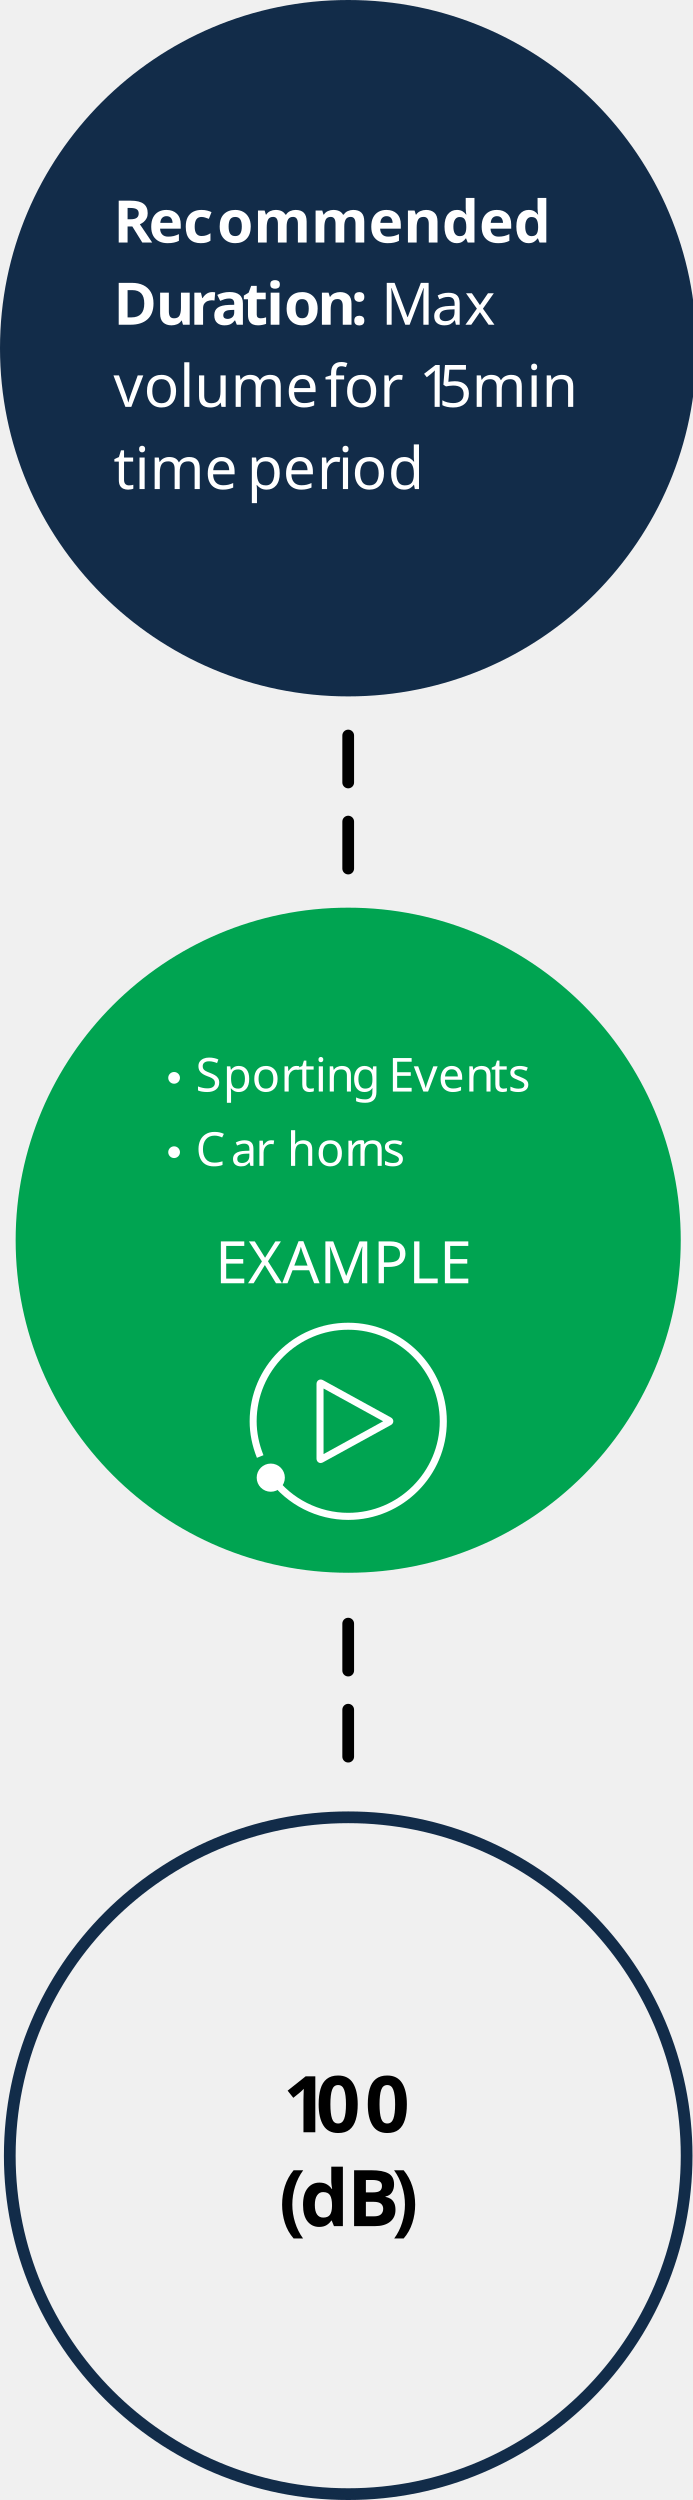
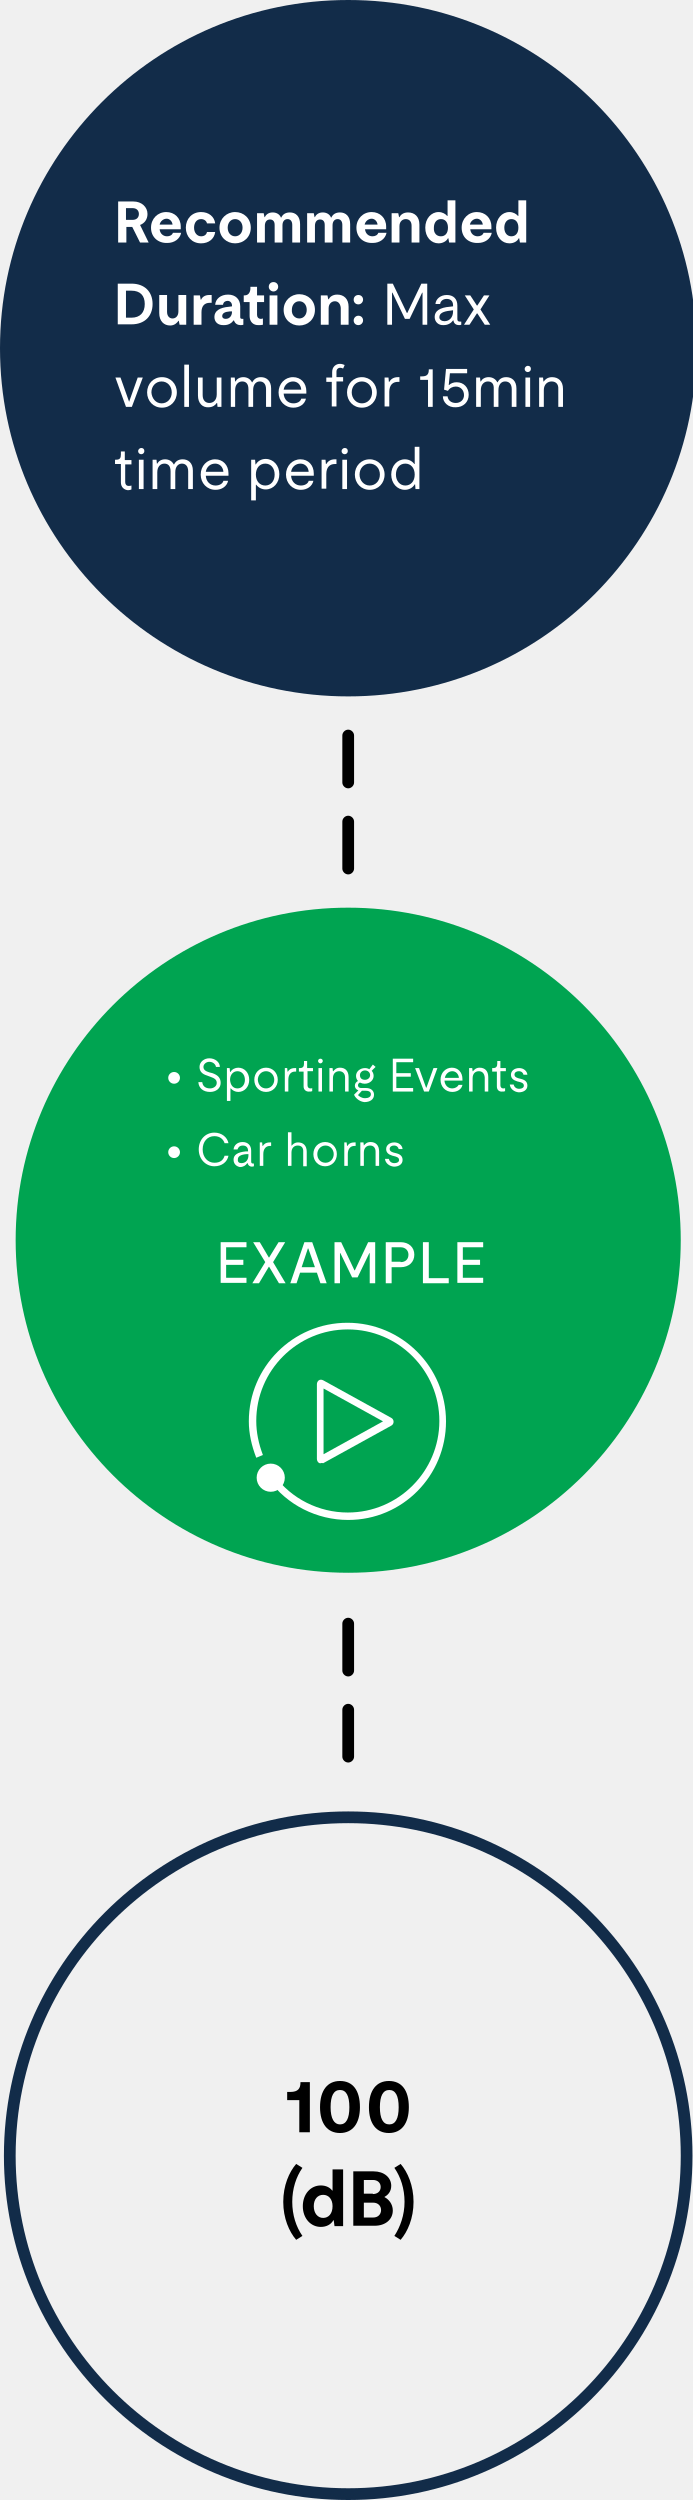
- <svg xmlns="http://www.w3.org/2000/svg" id="Working_File" viewBox="0 0 177 639">
-   <defs>
-     <style>.cls-1,.cls-2,.cls-3{fill:none;}.cls-4{letter-spacing:.01em;}.cls-5{letter-spacing:.01em;}.cls-6{letter-spacing:-.02em;}.cls-7{font-size:12px;}.cls-7,.cls-8,.cls-9,.cls-10,.cls-11{fill:#fff;}.cls-7,.cls-8,.cls-10,.cls-12,.cls-13,.cls-11{isolation:isolate;}.cls-7,.cls-11{font-family:ULModerat-Regular, 'UL Moderat';}.cls-14{letter-spacing:0em;}.cls-15{letter-spacing:0em;}.cls-16{letter-spacing:0em;}.cls-8,.cls-10,.cls-11{font-size:15px;}.cls-8,.cls-12{font-family:ULModerat-Bold, 'UL Moderat';font-weight:700;}.cls-17{fill:#00a451;}.cls-18{fill:#122c49;}.cls-19{letter-spacing:-.02em;}.cls-20{letter-spacing:-.02em;}.cls-10{font-family:ULModerat-Medium, 'UL Moderat';font-weight:500;}.cls-21{letter-spacing:-.01em;}.cls-22{letter-spacing:0em;}.cls-23{letter-spacing:0em;}.cls-24{letter-spacing:0em;}.cls-25{letter-spacing:-.02em;}.cls-12{font-size:20px;}.cls-26{letter-spacing:-.04em;}.cls-27{letter-spacing:0em;}.cls-28{letter-spacing:0em;}.cls-29{letter-spacing:0em;}.cls-30{letter-spacing:-.02em;}.cls-31{letter-spacing:-.01em;}.cls-32{letter-spacing:0em;}.cls-33{letter-spacing:0em;}.cls-34{letter-spacing:0em;}.cls-35{letter-spacing:-.05em;}.cls-36{letter-spacing:-.05em;}.cls-37{letter-spacing:0em;}.cls-2{stroke:#000;stroke-linecap:round;}.cls-2,.cls-3{stroke-width:3px;}.cls-3{stroke:#122c49;}.cls-38{letter-spacing:0em;}.cls-39{letter-spacing:-.02em;}.cls-40{letter-spacing:-.02em;}.cls-41{letter-spacing:-.07em;}.cls-42{letter-spacing:0em;}.cls-43{letter-spacing:.01em;}.cls-44{letter-spacing:-.02em;}</style>
-   </defs>
+ <svg xmlns="http://www.w3.org/2000/svg" version="1.1" id="Working_File" x="0px" y="0px" viewBox="0 0 177 639" style="enable-background:new 0 0 177 639;" xml:space="preserve">
+   <style type="text/css">
+ 	.st0{fill:none;}
+ 	.st1{fill:#122C49;}
+ 	.st2{fill:#00A451;}
+ 	.st3{enable-background:new    ;}
+ 	.st4{fill:#FFFFFF;}
+ </style>
  <g id="Group_187">
    <g id="Ellipse_6">
-       <circle class="cls-1" cx="89" cy="551" r="88" />
-       <circle class="cls-3" cx="89" cy="551" r="86.5" />
-     </g>
-     <circle id="Ellipse_48" class="cls-17" cx="89" cy="317" r="85" />
-     <line id="Line_166" class="cls-2" x1="89" y1="437" x2="89" y2="449" />
-     <line id="Line_172" class="cls-2" x1="89" y1="415" x2="89" y2="427" />
-     <line id="Line_146" class="cls-2" x1="89" y1="188" x2="89" y2="200" />
-     <line id="Line_147" class="cls-2" x1="89" y1="210" x2="89" y2="222" />
+       <g>
+         <circle class="st0" cx="89" cy="551" r="88" />
+       </g>
+       <g>
+         <path class="st1" d="M89,639c-48.5,0-88-39.5-88-88s39.5-88,88-88s88,39.5,88,88S137.5,639,89,639z M89,466     c-46.9,0-85,38.1-85,85s38.1,85,85,85s85-38.1,85-85S135.9,466,89,466z" />
+       </g>
+     </g>
+     <g id="Ellipse_48">
+       <circle class="st2" cx="89" cy="317" r="85" />
+     </g>
+     <g id="Line_166">
+       <path d="M89,450.5c-0.8,0-1.5-0.7-1.5-1.5v-12c0-0.8,0.7-1.5,1.5-1.5c0.8,0,1.5,0.7,1.5,1.5v12C90.5,449.8,89.8,450.5,89,450.5z" />
+     </g>
+     <g id="Line_172">
+       <path d="M89,428.5c-0.8,0-1.5-0.7-1.5-1.5v-12c0-0.8,0.7-1.5,1.5-1.5c0.8,0,1.5,0.7,1.5,1.5v12C90.5,427.8,89.8,428.5,89,428.5z" />
+     </g>
+     <g id="Line_146">
+       <path d="M89,201.5c-0.8,0-1.5-0.7-1.5-1.5v-12c0-0.8,0.7-1.5,1.5-1.5c0.8,0,1.5,0.7,1.5,1.5v12C90.5,200.8,89.8,201.5,89,201.5z" />
+     </g>
+     <g id="Line_147">
+       <path d="M89,223.5c-0.8,0-1.5-0.7-1.5-1.5v-12c0-0.8,0.7-1.5,1.5-1.5c0.8,0,1.5,0.7,1.5,1.5v12C90.5,222.8,89.8,223.5,89,223.5z" />
+     </g>
    <g id="Group_100">
      <g id="Group_34">
        <g id="Group_28">
-           <g id="Car_horns" class="cls-13">
-             <text class="cls-7" transform="translate(50 298)">
-               <tspan class="cls-30" x="0" y="0">C</tspan>
-               <tspan class="cls-14" x="9.01" y="0">a</tspan>
-               <tspan class="cls-27" x="15.29" y="0">r hor</tspan>
-               <tspan class="cls-38" x="41.12" y="0">n</tspan>
-               <tspan class="cls-27" x="47.78" y="0">s</tspan>
-             </text>
-           </g>
-           <circle id="Ellipse_14" class="cls-9" cx="44.5" cy="294.5" r="1.5" />
+           <g id="Car_horns">
+             <g class="st3">
+               <path class="st4" d="M50.8,293.8c0-2.5,1.7-4.3,4-4.3c1.9,0,3.3,1.2,3.6,2.7h-1c-0.3-1-1.2-1.8-2.6-1.8c-1.8,0-3,1.4-3,3.4        c0,2,1.3,3.4,3,3.4c1.5,0,2.3-0.7,2.6-1.8h1c-0.3,1.6-1.7,2.7-3.6,2.7C52.6,298.1,50.8,296.3,50.8,293.8z" />
+             </g>
+             <g class="st3">
+               <path class="st4" d="M59.7,296.4c0-1.2,1-1.9,3.1-2.1l0.6,0v-0.2c0-0.8-0.5-1.3-1.3-1.3c-0.8,0-1.2,0.4-1.4,1h-1        c0.1-1.1,1-1.9,2.3-1.9c1.3,0,2.2,0.8,2.2,2.2v2.8c0,0.4,0.2,0.5,0.5,0.5c0,0,0.1,0,0.2,0v0.7c-0.1,0-0.3,0.1-0.5,0.1        c-0.5,0-1-0.3-1.1-0.9v0h-0.1c-0.4,0.6-1,1-1.9,1C60.4,298.1,59.7,297.5,59.7,296.4z M61.7,297.3c1.1,0,1.8-0.8,1.8-2V295        l-0.5,0c-1.5,0.1-2.2,0.6-2.2,1.3C60.7,297,61.1,297.3,61.7,297.3z" />
+             </g>
+             <g class="st3">
+               <path class="st4" d="M66.2,292H67l0.1,0.9h0.1c0.2-0.4,0.7-0.9,1.8-0.9c0.1,0,0.2,0,0.3,0v0.9c-0.2,0-0.2,0-0.3,0        c-1,0-1.7,0.7-1.7,2.1v3h-0.9V292z" />
+               <path class="st4" d="M76.1,292.8c-0.8,0-1.6,0.5-1.6,1.8v3.4h-0.9v-8.6h0.9v3.4h0.1c0.2-0.3,0.7-0.8,1.6-0.8        c1.3,0,2.2,0.8,2.2,2.4v3.7h-0.9v-3.6C77.6,293.3,77,292.8,76.1,292.8z" />
+               <path class="st4" d="M80.1,295c0-1.8,1.3-3.1,3-3.1c1.7,0,3,1.3,3,3.1c0,1.8-1.3,3.1-3,3.1C81.4,298.1,80.1,296.8,80.1,295z         M83.2,297.2c1.2,0,2.1-1,2.1-2.2c0-1.2-0.9-2.2-2.1-2.2c-1.2,0-2.1,1-2.1,2.2C81.1,296.3,82,297.2,83.2,297.2z" />
+               <path class="st4" d="M87.8,292h0.8l0.1,0.9h0.1c0.2-0.4,0.7-0.9,1.8-0.9c0.1,0,0.2,0,0.3,0v0.9c-0.2,0-0.2,0-0.3,0        c-1,0-1.7,0.7-1.7,2.1v3h-0.9V292z" />
+             </g>
+             <g class="st3">
+               <path class="st4" d="M94.6,292.8c-0.8,0-1.6,0.5-1.6,1.8v3.4h-0.9v-6h0.8l0.1,0.8H93c0.3-0.4,0.8-0.9,1.7-0.9        c1.3,0,2.2,0.8,2.2,2.4v3.7H96v-3.6C96,293.3,95.4,292.8,94.6,292.8z" />
+             </g>
+             <g class="st3">
+               <path class="st4" d="M98.4,296.2h1c0.1,0.6,0.6,1.1,1.4,1.1c0.7,0,1.2-0.3,1.2-0.8c0-0.5-0.3-0.7-0.9-0.9l-0.8-0.2        c-1-0.3-1.6-0.8-1.6-1.7c0-1,0.9-1.7,2.1-1.7c1.1,0,2,0.7,2.1,1.7h-1c-0.1-0.5-0.5-0.9-1.2-0.9c-0.6,0-1.1,0.3-1.1,0.9        c0,0.4,0.3,0.7,1,0.9l0.8,0.2c1.1,0.3,1.5,0.9,1.5,1.7c0,1.1-1,1.7-2.2,1.7C99.5,298.1,98.5,297.3,98.4,296.2z" />
+             </g>
+           </g>
+           <g id="Ellipse_14">
+             <circle class="st4" cx="44.5" cy="294.5" r="1.5" />
+           </g>
        </g>
        <g id="Group_27">
-           <g id="Sporting_Events" class="cls-13">
-             <text class="cls-7" transform="translate(50 279)">
-               <tspan class="cls-28" x="0" y="0">S</tspan>
-               <tspan class="cls-24" x="6.98" y="0">p</tspan>
-               <tspan class="cls-27" x="14.34" y="0">o</tspan>
-               <tspan class="cls-43" x="21.71" y="0">r</tspan>
-               <tspan class="cls-4" x="26.15" y="0">t</tspan>
-               <tspan x="30.46" y="0">i</tspan>
-               <tspan class="cls-40" x="33.26" y="0">n</tspan>
-               <tspan x="39.86" y="0">g </tspan>
-               <tspan class="cls-36" x="49.26" y="0">E</tspan>
-               <tspan class="cls-25" x="55.77" y="0">v</tspan>
-               <tspan class="cls-22" x="61.97" y="0">e</tspan>
-               <tspan class="cls-20" x="68.94" y="0">n</tspan>
-               <tspan x="75.5" y="0">ts</tspan>
-             </text>
-           </g>
-           <circle id="Ellipse_14-2" class="cls-9" cx="44.5" cy="275.5" r="1.5" />
+           <g id="Sporting_Events">
+             <g class="st3">
+               <path class="st4" d="M50.7,276.6h1c0.1,1,0.8,1.6,2,1.6c0.8,0,1.7-0.5,1.7-1.4c0-0.8-0.5-1.2-1.7-1.6l-0.8-0.3        c-1.3-0.4-1.9-1.1-1.9-2.2c0-1.3,1.2-2.2,2.5-2.2c1.5,0,2.7,1,2.7,2.2h-1c-0.1-0.7-0.8-1.3-1.7-1.3c-0.8,0-1.5,0.6-1.5,1.3        c0,0.7,0.5,1.1,1.5,1.4l0.8,0.2c1.4,0.5,2.1,1.2,2.1,2.5c0,1.4-1.2,2.3-2.7,2.3C51.9,279.1,50.8,278.1,50.7,276.6z" />
+             </g>
+             <g class="st3">
+               <path class="st4" d="M57.9,273h0.8l0.1,1h0.1c0.4-0.7,1.2-1.1,2-1.1c1.6,0,2.8,1.3,2.8,3.1s-1.2,3.1-2.8,3.1        c-0.8,0-1.5-0.4-1.9-0.9h-0.1v3.2h-0.9V273z M60.7,278.2c1.1,0,1.9-0.9,1.9-2.2c0-1.3-0.8-2.2-1.9-2.2c-1.1,0-1.9,0.9-1.9,2.2        C58.9,277.4,59.6,278.2,60.7,278.2z" />
+             </g>
+             <g class="st3">
+               <path class="st4" d="M65,276c0-1.8,1.3-3.1,3-3.1c1.7,0,3,1.3,3,3.1c0,1.8-1.3,3.1-3,3.1C66.3,279.1,65,277.8,65,276z         M68,278.2c1.2,0,2.1-1,2.1-2.2c0-1.2-0.9-2.2-2.1-2.2c-1.2,0-2.1,1-2.1,2.2C66,277.3,66.8,278.2,68,278.2z" />
+             </g>
+             <g class="st3">
+               <path class="st4" d="M72.6,273h0.8l0.1,0.9h0.1c0.2-0.4,0.7-0.9,1.8-0.9c0.1,0,0.2,0,0.3,0v0.9c-0.2,0-0.2,0-0.3,0        c-1,0-1.7,0.7-1.7,2.1v3h-0.9V273z" />
+             </g>
+             <g class="st3">
+               <path class="st4" d="M77.6,277.7v-3.8h-1.2V273h0.3c0.7,0,1-0.4,1-1.1l0-0.7h0.8v1.8H80v0.8h-1.4v3.6c0,0.5,0.3,0.8,0.7,0.8        c0.2,0,0.4,0,0.5-0.1v0.8c-0.2,0.1-0.4,0.1-0.7,0.1C78.3,279.1,77.6,278.6,77.6,277.7z" />
+             </g>
+             <g class="st3">
+               <path class="st4" d="M81.9,270.6c0.4,0,0.6,0.3,0.6,0.6s-0.3,0.6-0.6,0.6s-0.6-0.3-0.6-0.6S81.5,270.6,81.9,270.6z M81.4,273        h0.9v6h-0.9V273z" />
+             </g>
+             <g class="st3">
+               <path class="st4" d="M86.7,273.8c-0.8,0-1.6,0.5-1.6,1.8v3.4h-0.9v-6H85l0.1,0.8h0.1c0.3-0.4,0.8-0.9,1.7-0.9        c1.3,0,2.2,0.8,2.2,2.4v3.7h-0.9v-3.6C88.2,274.3,87.5,273.8,86.7,273.8z" />
+             </g>
+             <g class="st3">
+               <path class="st4" d="M90.5,279.8l1.1-1.1c-0.6-0.2-0.9-0.7-0.9-1.2c0-0.6,0.4-1,0.8-1.2c-0.3-0.3-0.5-0.8-0.5-1.3        c0-1.1,1-2,2.3-2c0.4,0,0.8,0.1,1.1,0.3l0.9-1.2l0.7,0.6l-1,1c0.3,0.3,0.5,0.8,0.5,1.3c0,1.1-1,2-2.3,2        c-0.4,0-0.8-0.1-1.2-0.3c-0.3,0.1-0.5,0.4-0.5,0.7c0,0.4,0.3,0.7,0.8,0.7h1.3c1.2,0,2,0.7,2,1.7c0,1.2-1,1.9-2.5,1.9        C91.6,281.5,90.7,280.4,90.5,279.8z M93.3,280.7c0.8,0,1.5-0.3,1.5-1c0-0.6-0.5-0.9-1.2-0.9h-1.1l-1,1.1        C91.8,280.2,92.4,280.7,93.3,280.7z M93.3,276c0.7,0,1.3-0.5,1.3-1.2c0-0.7-0.6-1.2-1.3-1.2c-0.7,0-1.3,0.5-1.3,1.2        C92,275.6,92.5,276,93.3,276z" />
+             </g>
+             <g class="st3">
+               <path class="st4" d="M100.4,270.6h5.2v0.9h-4.3v2.8h3.7v0.9h-3.7v2.9h4.3v0.9h-5.2V270.6z" />
+             </g>
+             <g class="st3">
+               <path class="st4" d="M106.1,273h1l1.8,5h0.1l1.8-5h1l-2.2,6h-1.2L106.1,273z" />
+             </g>
+             <g class="st3">
+               <path class="st4" d="M112.6,276c0-1.8,1.3-3.1,2.9-3.1c1.6,0,2.7,1.2,2.7,2.9c0,0.1,0,0.3,0,0.4h-4.6c0.1,1.2,0.9,2,2,2        c0.7,0,1.4-0.4,1.6-0.9h1c-0.2,1.1-1.3,1.8-2.6,1.8C113.9,279.1,112.6,277.8,112.6,276z M117.3,275.5c-0.1-1-0.8-1.7-1.7-1.7        c-0.9,0-1.7,0.7-1.9,1.7H117.3z" />
+             </g>
+             <g class="st3">
+               <path class="st4" d="M122.4,273.8c-0.8,0-1.6,0.5-1.6,1.8v3.4h-0.9v-6h0.8l0.1,0.8h0.1c0.3-0.4,0.8-0.9,1.7-0.9        c1.3,0,2.2,0.8,2.2,2.4v3.7h-0.9v-3.6C123.8,274.3,123.2,273.8,122.4,273.8z" />
+             </g>
+             <g class="st3">
+               <path class="st4" d="M127,277.7v-3.8h-1.2V273h0.3c0.7,0,1-0.4,1-1.1l0-0.7h0.8v1.8h1.4v0.8h-1.4v3.6c0,0.5,0.3,0.8,0.7,0.8        c0.2,0,0.4,0,0.5-0.1v0.8c-0.2,0.1-0.4,0.1-0.7,0.1C127.6,279.1,127,278.6,127,277.7z" />
+               <path class="st4" d="M130.3,277.2h1c0.1,0.6,0.6,1.1,1.4,1.1c0.7,0,1.2-0.3,1.2-0.8c0-0.5-0.3-0.7-0.9-0.9l-0.8-0.2        c-1-0.3-1.6-0.8-1.6-1.7c0-1,0.9-1.7,2.1-1.7c1.1,0,2,0.7,2.1,1.7h-1c-0.1-0.5-0.5-0.9-1.2-0.9c-0.6,0-1.1,0.3-1.1,0.9        c0,0.4,0.3,0.7,1,0.9l0.8,0.2c1.1,0.3,1.5,0.9,1.5,1.7c0,1.1-1,1.7-2.2,1.7C131.4,279.1,130.4,278.3,130.3,277.2z" />
+             </g>
+           </g>
+           <g id="Ellipse_14-2">
+             <circle class="st4" cx="44.5" cy="275.5" r="1.5" />
+           </g>
        </g>
      </g>
    </g>
    <g id="Group_98">
-       <circle id="Ellipse_18" class="cls-18" cx="89" cy="89" r="89" />
-       <g id="Recommended_Duration:_Max_volume_for_15min_time_period" class="cls-13">
-         <text class="cls-8" transform="translate(29 62)">
-           <tspan class="cls-26" x="0" y="0">R</tspan>
-           <tspan class="cls-37" x="8.98" y="0">e</tspan>
-           <tspan class="cls-42" x="17.81" y="0">c</tspan>
-           <tspan x="26.48" y="0">ommended</tspan>
-         </text>
-         <text class="cls-8" transform="translate(29 83)">
-           <tspan class="cls-23" x="0" y="0">D</tspan>
-           <tspan class="cls-37" x="10.8" y="0">u</tspan>
-           <tspan class="cls-31" x="19.5" y="0">r</tspan>
-           <tspan class="cls-21" x="25.15" y="0">a</tspan>
-           <tspan class="cls-29" x="32.98" y="0">t</tspan>
-           <tspan x="39.01" y="0">io</tspan>
-           <tspan class="cls-44" x="52.11" y="0">n</tspan>
-           <tspan x="60.7" y="0">: </tspan>
-         </text>
-         <text class="cls-11" transform="translate(97.4 83)">
-           <tspan class="cls-19" x="0" y="0">M</tspan>
-           <tspan x="12.89" y="0">ax </tspan>
-         </text>
-         <text class="cls-11" transform="translate(29 104)">
-           <tspan class="cls-19" x="0" y="0">v</tspan>
-           <tspan x="7.74" y="0">olume </tspan>
-           <tspan class="cls-6" x="53.98" y="0">f</tspan>
-           <tspan x="58.89" y="0">or 1</tspan>
-           <tspan class="cls-39" x="83.13" y="0">5</tspan>
-           <tspan x="91.56" y="0">min </tspan>
-         </text>
-         <text class="cls-11" transform="translate(29 125)">
-           <tspan class="cls-5" x="0" y="0">t</tspan>
-           <tspan x="5.38" y="0">ime </tspan>
-           <tspan class="cls-34" x="34.09" y="0">p</tspan>
-           <tspan x="43.29" y="0">e</tspan>
-           <tspan class="cls-16" x="52" y="0">r</tspan>
-           <tspan x="57.37" y="0">i</tspan>
-           <tspan class="cls-34" x="60.88" y="0">o</tspan>
-           <tspan x="70.14" y="0">d</tspan>
-         </text>
+       <g id="Ellipse_18">
+         <circle class="st1" cx="89" cy="89" r="89" />
+       </g>
+       <g id="Recommended_Duration:_Max_volume_for_15min_time_period">
+         <g class="st3">
+           <path class="st4" d="M30.1,51.5h4c2.1,0,3.6,1.4,3.6,3.2c0,1.4-0.8,2.4-1.9,2.8L38,62h-2.2l-2-4h-1.5v4h-2.1V51.5z M33.9,56.2      c1,0,1.6-0.6,1.6-1.5c0-0.9-0.6-1.5-1.6-1.5h-1.7v3H33.9z" />
+         </g>
+         <g class="st3">
+           <path class="st4" d="M38.6,58.2c0-2.3,1.7-4,3.9-4c2.1,0,3.7,1.5,3.7,3.7c0,0.2,0,0.4,0,0.7h-5.4c0.1,1.1,0.9,1.8,1.9,1.8      c0.7,0,1.3-0.3,1.5-0.9h2.1c-0.3,1.6-1.8,2.6-3.5,2.6C40.4,62.2,38.6,60.6,38.6,58.2z M44.1,57.4c-0.1-0.9-0.8-1.5-1.5-1.5      c-0.8,0-1.6,0.6-1.8,1.5H44.1z" />
+         </g>
+         <g class="st3">
+           <path class="st4" d="M47.5,58.2c0-2.3,1.6-4,3.9-4c2,0,3.4,1.2,3.6,2.9h-2.1c-0.1-0.6-0.7-1.1-1.5-1.1c-1.1,0-1.8,0.9-1.8,2.2      c0,1.3,0.8,2.2,1.8,2.2c0.9,0,1.4-0.5,1.5-1.1H55c-0.2,1.7-1.6,2.9-3.6,2.9C49.1,62.2,47.5,60.5,47.5,58.2z" />
+         </g>
+         <g class="st3">
+           <path class="st4" d="M56.1,58.2c0-2.3,1.8-4,4-4s4,1.6,4,4c0,2.4-1.8,4-4,4S56.1,60.6,56.1,58.2z M60.1,60.4      c1.1,0,1.9-0.9,1.9-2.2c0-1.3-0.8-2.2-1.9-2.2c-1.1,0-1.9,0.9-1.9,2.2C58.2,59.5,59,60.4,60.1,60.4z" />
+           <path class="st4" d="M69,56.1c-0.7,0-1.3,0.5-1.3,1.6V62h-2v-7.5h1.7l0.2,1h0.1c0.3-0.7,1-1.2,2-1.2c1,0,1.8,0.5,2.1,1.3h0.1      c0.4-0.9,1.2-1.3,2.2-1.3c1.5,0,2.6,1,2.6,3V62h-2v-4.5c0-1-0.5-1.5-1.2-1.5c-0.7,0-1.3,0.5-1.3,1.6V62h-2v-4.5      C70.2,56.5,69.7,56.1,69,56.1z" />
+           <path class="st4" d="M81.8,56.1c-0.7,0-1.3,0.5-1.3,1.6V62h-2v-7.5h1.7l0.2,1h0.1c0.3-0.7,1-1.2,2-1.2c1,0,1.8,0.5,2.1,1.3h0.1      c0.4-0.9,1.2-1.3,2.2-1.3c1.5,0,2.6,1,2.6,3V62h-2v-4.5c0-1-0.5-1.5-1.2-1.5c-0.7,0-1.3,0.5-1.3,1.6V62h-2v-4.5      C83,56.5,82.5,56.1,81.8,56.1z" />
+           <path class="st4" d="M91.1,58.2c0-2.3,1.7-4,3.9-4c2.1,0,3.7,1.5,3.7,3.7c0,0.2,0,0.4,0,0.7h-5.4c0.1,1.1,0.9,1.8,1.9,1.8      c0.7,0,1.3-0.3,1.5-0.9h2.1c-0.3,1.6-1.8,2.6-3.5,2.6C92.8,62.2,91.1,60.6,91.1,58.2z M96.5,57.4c-0.1-0.9-0.8-1.5-1.5-1.5      c-0.8,0-1.6,0.6-1.8,1.5H96.5z" />
+           <path class="st4" d="M103.7,56c-0.8,0-1.6,0.6-1.6,1.8V62h-2v-7.5h1.7l0.2,1h0.1c0.3-0.6,1-1.2,2.2-1.2c1.7,0,2.9,1.1,2.9,3.1      V62h-2v-4.3C105.2,56.6,104.6,56,103.7,56z" />
+           <path class="st4" d="M114.8,62l-0.2-1.1h-0.1c-0.4,0.8-1.4,1.3-2.4,1.3c-1.9,0-3.4-1.6-3.4-4c0-2.3,1.5-4,3.4-4      c1,0,1.8,0.5,2.2,1h0.1v-4h2V62H114.8z M112.7,60.4c1.1,0,1.8-0.8,1.8-2.2c0-1.4-0.7-2.2-1.8-2.2s-1.8,0.9-1.8,2.2      C110.8,59.6,111.6,60.4,112.7,60.4z" />
+           <path class="st4" d="M118,58.2c0-2.3,1.7-4,3.9-4c2.1,0,3.7,1.5,3.7,3.7c0,0.2,0,0.4,0,0.7h-5.4c0.1,1.1,0.9,1.8,1.9,1.8      c0.7,0,1.3-0.3,1.5-0.9h2.1c-0.3,1.6-1.8,2.6-3.5,2.6C119.7,62.2,118,60.6,118,58.2z M123.4,57.4c-0.1-0.9-0.8-1.5-1.5-1.5      c-0.8,0-1.6,0.6-1.8,1.5H123.4z" />
+           <path class="st4" d="M132.9,62l-0.2-1.1h-0.1c-0.4,0.8-1.3,1.3-2.4,1.3c-1.9,0-3.4-1.6-3.4-4c0-2.3,1.5-4,3.4-4      c1,0,1.8,0.5,2.2,1h0.1v-4h2V62H132.9z M130.7,60.4c1.1,0,1.8-0.8,1.8-2.2c0-1.4-0.7-2.2-1.8-2.2c-1.1,0-1.8,0.9-1.8,2.2      C128.9,59.6,129.7,60.4,130.7,60.4z" />
+         </g>
+         <g class="st3">
+           <path class="st4" d="M30.1,72.5h3.5c3.4,0,5.4,2.1,5.4,5.2s-2,5.2-5.4,5.2h-3.5V72.5z M33.6,81.2c2.2,0,3.4-1.3,3.4-3.5      s-1.2-3.4-3.4-3.4h-1.4v6.9H33.6z" />
+         </g>
+         <g class="st3">
+           <path class="st4" d="M40.7,80v-4.6h2v4.3c0,1.1,0.6,1.7,1.4,1.7s1.5-0.6,1.5-1.8v-4.2h2V83h-1.7l-0.2-1h-0.1      c-0.3,0.5-1,1.2-2.1,1.2C41.9,83.2,40.7,82.1,40.7,80z" />
+         </g>
+         <g class="st3">
+           <path class="st4" d="M49.4,75.5h1.7l0.2,1.1h0.1c0.3-0.7,1-1.2,2.1-1.2c0.2,0,0.4,0,0.6,0v2c-0.2,0-0.4,0-0.5,0      c-1.3,0-2.1,0.8-2.1,2.4V83h-2V75.5z" />
+         </g>
+         <g class="st3">
+           <path class="st4" d="M54.8,81c0-1.5,1.3-2.4,3.8-2.6l0.7-0.1v-0.2c0-0.7-0.5-1.2-1.1-1.2c-0.6,0-1.1,0.3-1.2,1h-2      c0.1-1.5,1.4-2.6,3.3-2.6c1.9,0,3.1,1.2,3.1,3V81c0,0.4,0.1,0.5,0.6,0.5l0.2,0V83c-0.2,0.1-0.5,0.1-0.7,0.1      c-0.7,0-1.4-0.3-1.7-1.2h-0.1c-0.5,0.7-1.3,1.2-2.4,1.2C55.7,83.2,54.8,82.3,54.8,81z M57.7,81.5c1,0,1.6-0.8,1.6-1.8v-0.1      l-0.6,0c-1.3,0.1-1.9,0.5-1.9,1.2C56.8,81.3,57.2,81.5,57.7,81.5z" />
+         </g>
+         <g class="st3">
+           <path class="st4" d="M63.8,80.8v-3.6h-1.5v-1.7h0.2c0.9,0,1.4-0.6,1.5-1.6l0-0.6h1.7v2.2h1.8v1.7h-1.8v3.3c0,0.6,0.4,1,0.9,1      c0.2,0,0.4,0,0.6-0.1V83c-0.3,0.1-0.7,0.1-1,0.1C64.7,83.2,63.8,82.2,63.8,80.8z" />
+         </g>
+         <g class="st3">
+           <path class="st4" d="M69.9,72.1c0.7,0,1.2,0.5,1.2,1.2c0,0.7-0.6,1.2-1.2,1.2s-1.2-0.5-1.2-1.2C68.7,72.6,69.2,72.1,69.9,72.1z       M68.9,75.5h2V83h-2V75.5z" />
+           <path class="st4" d="M72.5,79.2c0-2.3,1.8-4,4-4s4,1.6,4,4c0,2.4-1.8,4-4,4S72.5,81.6,72.5,79.2z M76.5,81.4      c1.1,0,1.9-0.9,1.9-2.2c0-1.3-0.8-2.2-1.9-2.2c-1.1,0-1.9,0.9-1.9,2.2C74.5,80.5,75.4,81.4,76.5,81.4z" />
+         </g>
+         <g class="st3">
+           <path class="st4" d="M85.6,77c-0.8,0-1.6,0.6-1.6,1.8V83h-2v-7.5h1.7l0.2,1H84c0.3-0.6,1-1.2,2.2-1.2c1.7,0,2.9,1.1,2.9,3.1V83      h-2v-4.3C87,77.6,86.4,77,85.6,77z" />
+         </g>
+         <g class="st3">
+           <path class="st4" d="M91.6,75.4c0.7,0,1.2,0.5,1.2,1.2c0,0.6-0.5,1.2-1.2,1.2c-0.7,0-1.2-0.5-1.2-1.2      C90.4,75.9,90.9,75.4,91.6,75.4z M90.4,81.9c0-0.6,0.5-1.2,1.2-1.2c0.7,0,1.2,0.5,1.2,1.2c0,0.6-0.5,1.2-1.2,1.2      C90.9,83.1,90.4,82.6,90.4,81.9z" />
+         </g>
+         <g class="st3">
+           <path class="st4" d="M98.9,72.5h1.5l3.6,7.5h0.1l3.6-7.5h1.5V83h-1.2v-8.2h-0.1l-3.2,6.7h-1.2l-3.2-6.7h-0.1V83h-1.2V72.5z" />
+         </g>
+         <g class="st3">
+           <path class="st4" d="M111.1,81c0-1.5,1.3-2.4,3.9-2.6l0.8-0.1v-0.3c0-1-0.6-1.6-1.6-1.6c-0.9,0-1.6,0.5-1.7,1.3h-1.2      c0.1-1.3,1.3-2.3,2.9-2.3c1.7,0,2.7,1,2.7,2.7v3.5c0,0.5,0.3,0.6,0.7,0.6c0.1,0,0.1,0,0.3,0V83c-0.2,0.1-0.4,0.1-0.6,0.1      c-0.6,0-1.3-0.3-1.4-1.2v0h-0.1c-0.5,0.7-1.3,1.2-2.4,1.2C112.1,83.2,111.1,82.3,111.1,81z M113.6,82.1c1.3,0,2.2-1,2.2-2.5      v-0.3l-0.7,0.1c-1.9,0.2-2.8,0.7-2.8,1.7C112.3,81.7,112.9,82.1,113.6,82.1z" />
+           <path class="st4" d="M121.1,79.1l-2.3-3.6h1.4l1.7,2.6h0.1l1.7-2.6h1.4l-2.3,3.6l2.5,3.9h-1.4l-1.9-2.9h-0.1l-1.9,2.9h-1.4      L121.1,79.1z" />
+         </g>
+         <g class="st3">
+           <path class="st4" d="M29.5,96.5h1.3l2.2,6.2H33l2.2-6.2h1.3l-2.8,7.5h-1.5L29.5,96.5z" />
+         </g>
+         <g class="st3">
+           <path class="st4" d="M37.6,100.3c0-2.2,1.6-3.9,3.8-3.9s3.8,1.7,3.8,3.9c0,2.2-1.6,3.9-3.8,3.9S37.6,102.5,37.6,100.3z       M41.3,103.1c1.5,0,2.6-1.2,2.6-2.8c0-1.6-1.1-2.8-2.6-2.8s-2.6,1.2-2.6,2.8C38.8,101.8,39.8,103.1,41.3,103.1z" />
+           <path class="st4" d="M47.1,93.2h1.2V104h-1.2V93.2z" />
+           <path class="st4" d="M50.6,101.1v-4.6h1.2v4.5c0,1.4,0.8,2,1.7,2c1,0,1.9-0.7,1.9-2.2v-4.3h1.2v7.5h-1l-0.1-1h-0.1      c-0.3,0.5-1,1.1-2.1,1.1C51.8,104.2,50.6,103.1,50.6,101.1z" />
+           <path class="st4" d="M61.9,97.5c-0.9,0-1.8,0.7-1.8,2.2v4.3H59v-7.5h1l0.1,1h0.1c0.3-0.6,1-1.1,2-1.1c1,0,1.8,0.5,2.2,1.3h0.1      c0.4-0.8,1.1-1.3,2.2-1.3c1.4,0,2.6,0.9,2.6,2.9v4.7H68v-4.5c0-1.4-0.7-2-1.6-2c-0.9,0-1.7,0.7-1.7,2.2v4.3h-1.2v-4.5      C63.5,98,62.8,97.5,61.9,97.5z" />
+           <path class="st4" d="M71.2,100.3c0-2.2,1.6-3.9,3.7-3.9c2,0,3.4,1.5,3.4,3.6c0,0.2,0,0.3,0,0.6h-5.8c0.1,1.5,1.1,2.5,2.5,2.5      c0.9,0,1.8-0.4,2-1.2h1.2c-0.3,1.4-1.6,2.3-3.2,2.3C72.8,104.2,71.2,102.5,71.2,100.3z M77,99.6c-0.1-1.3-1-2.1-2.1-2.1      s-2.2,0.8-2.4,2.1H77z" />
+         </g>
+         <g class="st3">
+           <path class="st4" d="M84.9,97.6h-1.5v-1.1h1.5v-1.4c0-1.4,1-2.1,2-2.1c0.5,0,1,0.2,1.2,0.3l-0.4,0.9c-0.2-0.1-0.5-0.2-0.7-0.2      c-0.6,0-1,0.4-1,1v1.4h1.7v1.1H86v6.4h-1.2V97.6z" />
+         </g>
+         <g class="st3">
+           <path class="st4" d="M88.7,100.3c0-2.2,1.6-3.9,3.8-3.9c2.1,0,3.8,1.7,3.8,3.9c0,2.2-1.6,3.9-3.8,3.9      C90.3,104.2,88.7,102.5,88.7,100.3z M92.5,103.1c1.5,0,2.6-1.2,2.6-2.8c0-1.6-1.1-2.8-2.6-2.8s-2.6,1.2-2.6,2.8      C89.9,101.8,91,103.1,92.5,103.1z" />
+           <path class="st4" d="M98.3,96.5h1l0.1,1.1h0.1c0.3-0.5,0.9-1.2,2.2-1.2c0.2,0,0.3,0,0.4,0v1.2c-0.2,0-0.3,0-0.4,0      c-1.3,0-2.2,0.8-2.2,2.6v3.7h-1.2V96.5z" />
+           <path class="st4" d="M109.5,97.1h-2.1v-0.9h0.5c1.3,0,1.7-0.6,1.7-1.7v-0.1h1v9.6h-1.2V97.1z" />
+         </g>
+         <g class="st3">
+           <path class="st4" d="M113.2,101.3h1.2c0.1,1,0.9,1.7,2.1,1.7c1.2,0,2.1-0.8,2.1-2c0-1.3-0.9-2.2-2.1-2.2c-0.8,0-1.6,0.4-2,1.1      l-1-0.3l0.5-5.3h5.4v1.1h-4.4l-0.3,3h0.1c0.4-0.4,1.1-0.7,1.9-0.7c1.9,0,3.1,1.4,3.1,3.2c0,1.9-1.4,3.2-3.3,3.2      C114.5,104.2,113.2,102.8,113.2,101.3z" />
+         </g>
+         <g class="st3">
+           <path class="st4" d="M124.7,97.5c-0.9,0-1.8,0.7-1.8,2.2v4.3h-1.2v-7.5h1l0.1,1h0.1c0.3-0.6,1-1.1,2-1.1c1,0,1.8,0.5,2.2,1.3      h0.1c0.4-0.8,1.1-1.3,2.2-1.3c1.4,0,2.6,0.9,2.6,2.9v4.7h-1.2v-4.5c0-1.4-0.7-2-1.7-2c-0.9,0-1.7,0.7-1.7,2.2v4.3h-1.2v-4.5      C126.3,98,125.6,97.5,124.7,97.5z" />
+           <path class="st4" d="M134.9,93.5c0.5,0,0.8,0.3,0.8,0.8c0,0.5-0.4,0.8-0.8,0.8c-0.4,0-0.8-0.3-0.8-0.8      C134.1,93.9,134.5,93.5,134.9,93.5z M134.3,96.5h1.2v7.5h-1.2V96.5z" />
+           <path class="st4" d="M141,97.5c-1,0-2,0.7-2,2.2v4.3h-1.2v-7.5h1l0.1,1h0.1c0.3-0.5,1-1.1,2.1-1.1c1.6,0,2.8,1,2.8,3v4.6h-1.2      v-4.5C142.8,98.1,142,97.5,141,97.5z" />
+         </g>
+         <g class="st3">
+           <path class="st4" d="M30.9,123.3v-4.7h-1.5v-1.1h0.3c0.9,0,1.2-0.4,1.2-1.3l0-0.8h1v2.2h1.7v1.1H32v4.5c0,0.6,0.3,1,0.9,1      c0.2,0,0.5,0,0.7-0.1v1c-0.2,0.1-0.5,0.2-0.9,0.2C31.7,125.2,30.9,124.5,30.9,123.3z" />
+         </g>
+         <g class="st3">
+           <path class="st4" d="M36.1,114.5c0.5,0,0.8,0.3,0.8,0.8c0,0.5-0.4,0.8-0.8,0.8c-0.4,0-0.8-0.3-0.8-0.8      C35.3,114.9,35.7,114.5,36.1,114.5z M35.5,117.5h1.2v7.5h-1.2V117.5z" />
+           <path class="st4" d="M42,118.5c-0.9,0-1.8,0.7-1.8,2.2v4.3h-1.2v-7.5h1l0.1,1h0.1c0.3-0.6,1-1.1,2-1.1c1,0,1.8,0.5,2.2,1.3h0.1      c0.4-0.8,1.1-1.3,2.2-1.3c1.4,0,2.6,0.9,2.6,2.9v4.7h-1.2v-4.5c0-1.4-0.7-2-1.6-2c-0.9,0-1.7,0.7-1.7,2.2v4.3h-1.2v-4.5      C43.6,119,42.9,118.5,42,118.5z" />
+           <path class="st4" d="M51.3,121.3c0-2.2,1.6-3.9,3.7-3.9c2,0,3.4,1.5,3.4,3.6c0,0.2,0,0.3,0,0.6h-5.8c0.1,1.5,1.1,2.5,2.5,2.5      c0.9,0,1.8-0.4,2-1.2h1.2c-0.3,1.4-1.6,2.3-3.2,2.3C52.9,125.2,51.3,123.5,51.3,121.3z M57.1,120.6c-0.1-1.3-1-2.1-2.1-2.1      c-1.2,0-2.2,0.8-2.4,2.1H57.1z" />
+         </g>
+         <g class="st3">
+           <path class="st4" d="M64.3,117.5h0.9l0.1,1.2h0.1c0.5-0.9,1.5-1.4,2.5-1.4c2,0,3.5,1.7,3.5,3.9c0,2.2-1.5,3.9-3.5,3.9      c-1,0-1.9-0.5-2.4-1.2h-0.1v4h-1.2V117.5z M67.8,124.1c1.4,0,2.4-1.1,2.4-2.8c0-1.7-1-2.8-2.4-2.8c-1.4,0-2.4,1.1-2.4,2.8      C65.4,123,66.4,124.1,67.8,124.1z" />
+         </g>
+         <g class="st3">
+           <path class="st4" d="M73.1,121.3c0-2.2,1.6-3.9,3.7-3.9c2,0,3.4,1.5,3.4,3.6c0,0.2,0,0.3,0,0.6h-5.8c0.1,1.5,1.1,2.5,2.5,2.5      c0.9,0,1.8-0.4,2-1.2h1.2c-0.3,1.4-1.6,2.3-3.2,2.3C74.7,125.2,73.1,123.5,73.1,121.3z M78.9,120.6c-0.1-1.3-1-2.1-2.1-2.1      c-1.2,0-2.2,0.8-2.4,2.1H78.9z" />
+         </g>
+         <g class="st3">
+           <path class="st4" d="M82.2,117.5h1l0.1,1.1h0.1c0.3-0.5,0.9-1.2,2.2-1.2c0.2,0,0.3,0,0.4,0v1.2c-0.2,0-0.3,0-0.4,0      c-1.3,0-2.2,0.8-2.2,2.6v3.7h-1.2V117.5z" />
+         </g>
+         <g class="st3">
+           <path class="st4" d="M88.1,114.5c0.5,0,0.8,0.3,0.8,0.8c0,0.5-0.4,0.8-0.8,0.8c-0.4,0-0.8-0.3-0.8-0.8      C87.3,114.9,87.7,114.5,88.1,114.5z M87.5,117.5h1.2v7.5h-1.2V117.5z" />
+         </g>
+         <g class="st3">
+           <path class="st4" d="M90.7,121.3c0-2.2,1.6-3.9,3.8-3.9c2.1,0,3.8,1.7,3.8,3.9c0,2.2-1.6,3.9-3.8,3.9      C92.3,125.2,90.7,123.5,90.7,121.3z M94.5,124.1c1.5,0,2.6-1.2,2.6-2.8c0-1.6-1.1-2.8-2.6-2.8s-2.6,1.2-2.6,2.8      C91.9,122.8,93,124.1,94.5,124.1z" />
+         </g>
+         <g class="st3">
+           <path class="st4" d="M106.2,125l-0.1-1.2H106c-0.5,0.9-1.5,1.4-2.5,1.4c-2,0-3.5-1.7-3.5-3.9c0-2.2,1.5-3.9,3.5-3.9      c1,0,1.9,0.5,2.4,1.2h0.1v-4.4h1.2V125H106.2z M103.6,124.1c1.4,0,2.4-1.1,2.4-2.8c0-1.7-1-2.8-2.4-2.8c-1.4,0-2.4,1.1-2.4,2.8      C101.2,122.9,102.2,124.1,103.6,124.1z" />
+         </g>
      </g>
    </g>
    <g id="Group_136">
-       <g id="_dB_" class="cls-13">
-         <text class="cls-12" transform="translate(71.31 569)">
-           <tspan class="cls-41" x="0" y="0">(</tspan>
-           <tspan class="cls-32" x="5.24" y="0">d</tspan>
-           <tspan class="cls-35" x="17.4" y="0">B</tspan>
-           <tspan class="cls-15" x="28.82" y="0">)</tspan>
-         </text>
-       </g>
-       <g id="_100" class="cls-13">
-         <text class="cls-12" transform="translate(72.33 545)">
-           <tspan x="0" y="0">1</tspan>
-           <tspan class="cls-33" x="8.4" y="0">0</tspan>
-           <tspan x="20.96" y="0">0</tspan>
-         </text>
+       <g id="_dB_">
+         <g class="st3">
+           <path d="M74.7,562.8c0,3.4,1,6.4,2.6,8.7l-1.6,1c-1.8-2.1-3.3-5.5-3.3-9.7c0-4.2,1.5-7.6,3.3-9.7l1.6,1      C75.7,556.4,74.7,559.4,74.7,562.8z" />
+         </g>
+         <g class="st3">
+           <path d="M85.5,569l-0.2-1.5h-0.1c-0.6,1.1-1.8,1.7-3.2,1.7c-2.6,0-4.6-2.2-4.6-5.3c0-3.1,2-5.3,4.6-5.3c1.4,0,2.4,0.6,2.9,1.3      H85v-5.4h2.7V569H85.5z M82.6,566.9c1.4,0,2.4-1.1,2.4-3c0-1.8-1-2.9-2.4-2.9c-1.4,0-2.4,1.1-2.4,2.9S81.2,566.9,82.6,566.9z" />
+         </g>
+         <g class="st3">
+           <path d="M90.2,555h5.3c2.7,0,4.5,1.6,4.5,3.7c0,1.5-0.9,2.4-1.7,2.8v0.1c1,0.5,2.1,1.7,2.1,3.4c0,2.3-1.9,3.9-4.6,3.9h-5.5V555z       M95.3,560.8c1.2,0,2-0.7,2-1.8s-0.8-1.8-2-1.8H93v3.5H95.3z M95.4,566.8c1.2,0,2-0.8,2-1.9c0-1.1-0.8-1.9-2-1.9H93v3.8H95.4z" />
+         </g>
+         <g class="st3">
+           <path d="M103.4,562.8c0-3.4-1-6.4-2.6-8.7l1.6-1c1.8,2.1,3.3,5.5,3.3,9.7s-1.5,7.6-3.3,9.7l-1.6-1      C102.3,569.2,103.4,566.2,103.4,562.8z" />
+         </g>
+       </g>
+       <g id="_100">
+         <g class="st3">
+           <path d="M76.6,536.8h-3.2v-2.1h0.8c2,0,2.6-0.9,2.6-2.4v-0.1h2.4V545h-2.7V536.8z" />
+         </g>
+         <g class="st3">
+           <path d="M81.8,538.6c0-4.3,1.9-6.7,5.1-6.7c3.3,0,5.1,2.4,5.1,6.7c0,4.2-1.9,6.6-5.1,6.6C83.7,545.2,81.8,542.8,81.8,538.6z       M86.9,543c1.6,0,2.4-1.5,2.4-4.4c0-2.9-0.8-4.4-2.4-4.4c-1.6,0-2.4,1.5-2.4,4.4C84.5,541.5,85.4,543,86.9,543z" />
+         </g>
+         <g class="st3">
+           <path d="M94.3,538.6c0-4.3,1.9-6.7,5.1-6.7c3.3,0,5.1,2.4,5.1,6.7c0,4.2-1.9,6.6-5.1,6.6C96.2,545.2,94.3,542.8,94.3,538.6z       M99.5,543c1.6,0,2.4-1.5,2.4-4.4c0-2.9-0.8-4.4-2.4-4.4c-1.6,0-2.4,1.5-2.4,4.4C97.1,541.5,97.9,543,99.5,543z" />
+         </g>
      </g>
    </g>
    <g id="Group_173">
-       <g id="EXAMPLE" class="cls-13">
-         <text class="cls-10" transform="translate(55 328)">
-           <tspan x="0" y="0">EXAMPLE</tspan>
-         </text>
-       </g>
-     </g>
-   </g>
-   <path class="cls-9" d="m89,388.49c-7.97,0-15.56-3.84-20.3-10.27l1.45-1.07c4.4,5.97,11.44,9.53,18.85,9.53,12.9,0,23.4-10.5,23.4-23.4s-10.5-23.4-23.4-23.4-23.4,10.5-23.4,23.4c0,2.86.58,5.78,1.74,8.67l-1.67.67c-1.24-3.1-1.86-6.24-1.86-9.33,0-13.89,11.3-25.2,25.2-25.2s25.2,11.3,25.2,25.2-11.3,25.2-25.2,25.2Z" />
-   <path class="cls-9" d="m81.97,373.96c-.19,0-.37-.05-.54-.15-.33-.2-.53-.56-.53-.97v-19.12c0-.41.2-.77.53-.97.33-.2.74-.19,1.1,0l17.41,9.57c.37.2.59.56.59.95s-.22.75-.59.95l-17.41,9.57c-.18.1-.37.15-.56.15Zm.73-19.05v16.75l15.23-8.38-15.23-8.38Zm16.37,7.75s0,0,0,0h0Z" />
-   <circle class="cls-9" cx="69.21" cy="377.69" r="3.6" />
+       <g id="EXAMPLE">
+         <g class="st3">
+           <path class="st4" d="M56.4,317.5h6.6v1.3h-5.2v3.2h4.4v1.3h-4.4v3.3h5.2v1.3h-6.6V317.5z" />
+           <path class="st4" d="M67.8,322.6l-3.1-5.1h1.7l2.3,3.9h0.1l2.4-3.9h1.7l-3.1,5.1L73,328h-1.7l-2.5-4.2h-0.1l-2.5,4.2h-1.7      L67.8,322.6z" />
+           <path class="st4" d="M77.8,317.5h2l3.7,10.5h-1.6l-0.9-2.7h-4.3l-0.9,2.7h-1.6L77.8,317.5z M80.5,323.9l-1.7-4.8h-0.1l-1.6,4.8      H80.5z" />
+           <path class="st4" d="M85.4,317.5h1.8l3.4,7.2h0.1l3.4-7.2h1.8V328h-1.4v-7.7h-0.1l-3,6.2h-1.4l-3-6.2h-0.1v7.7h-1.4V317.5z" />
+           <path class="st4" d="M98.7,317.5h3.7c2.1,0,3.5,1.3,3.5,3.2s-1.4,3.2-3.5,3.2h-2.3v4.1h-1.5V317.5z M102.4,322.6      c1.2,0,2-0.7,2-1.9c0-1.1-0.8-1.9-2-1.9h-2.3v3.7H102.4z" />
+           <path class="st4" d="M108.1,317.5h1.5v9.2h5.1v1.3h-6.6V317.5z" />
+           <path class="st4" d="M116.9,317.5h6.6v1.3h-5.2v3.2h4.4v1.3h-4.4v3.3h5.2v1.3h-6.6V317.5z" />
+         </g>
+       </g>
+     </g>
+   </g>
+   <g>
+     <path class="st4" d="M89,388.5c-8,0-15.6-3.8-20.3-10.3l1.4-1.1c4.4,6,11.4,9.5,18.8,9.5c12.9,0,23.4-10.5,23.4-23.4   s-10.5-23.4-23.4-23.4s-23.4,10.5-23.4,23.4c0,2.9,0.6,5.8,1.7,8.7l-1.7,0.7c-1.2-3.1-1.9-6.2-1.9-9.3c0-13.9,11.3-25.2,25.2-25.2   s25.2,11.3,25.2,25.2S102.9,388.5,89,388.5L89,388.5z" />
+   </g>
+   <g>
+     <path class="st4" d="M82,374c-0.2,0-0.4,0-0.5-0.1c-0.3-0.2-0.5-0.6-0.5-1v-19.1c0-0.4,0.2-0.8,0.5-1s0.7-0.2,1.1,0l17.4,9.6   c0.4,0.2,0.6,0.6,0.6,1s-0.2,0.8-0.6,1l-17.4,9.6C82.3,373.9,82.2,373.9,82,374L82,374z M82.7,354.9v16.8l15.2-8.4L82.7,354.9   L82.7,354.9z M99.1,362.7L99.1,362.7L99.1,362.7z" />
+   </g>
+   <g>
+     <circle class="st4" cx="69.2" cy="377.7" r="3.6" />
+   </g>
</svg>
